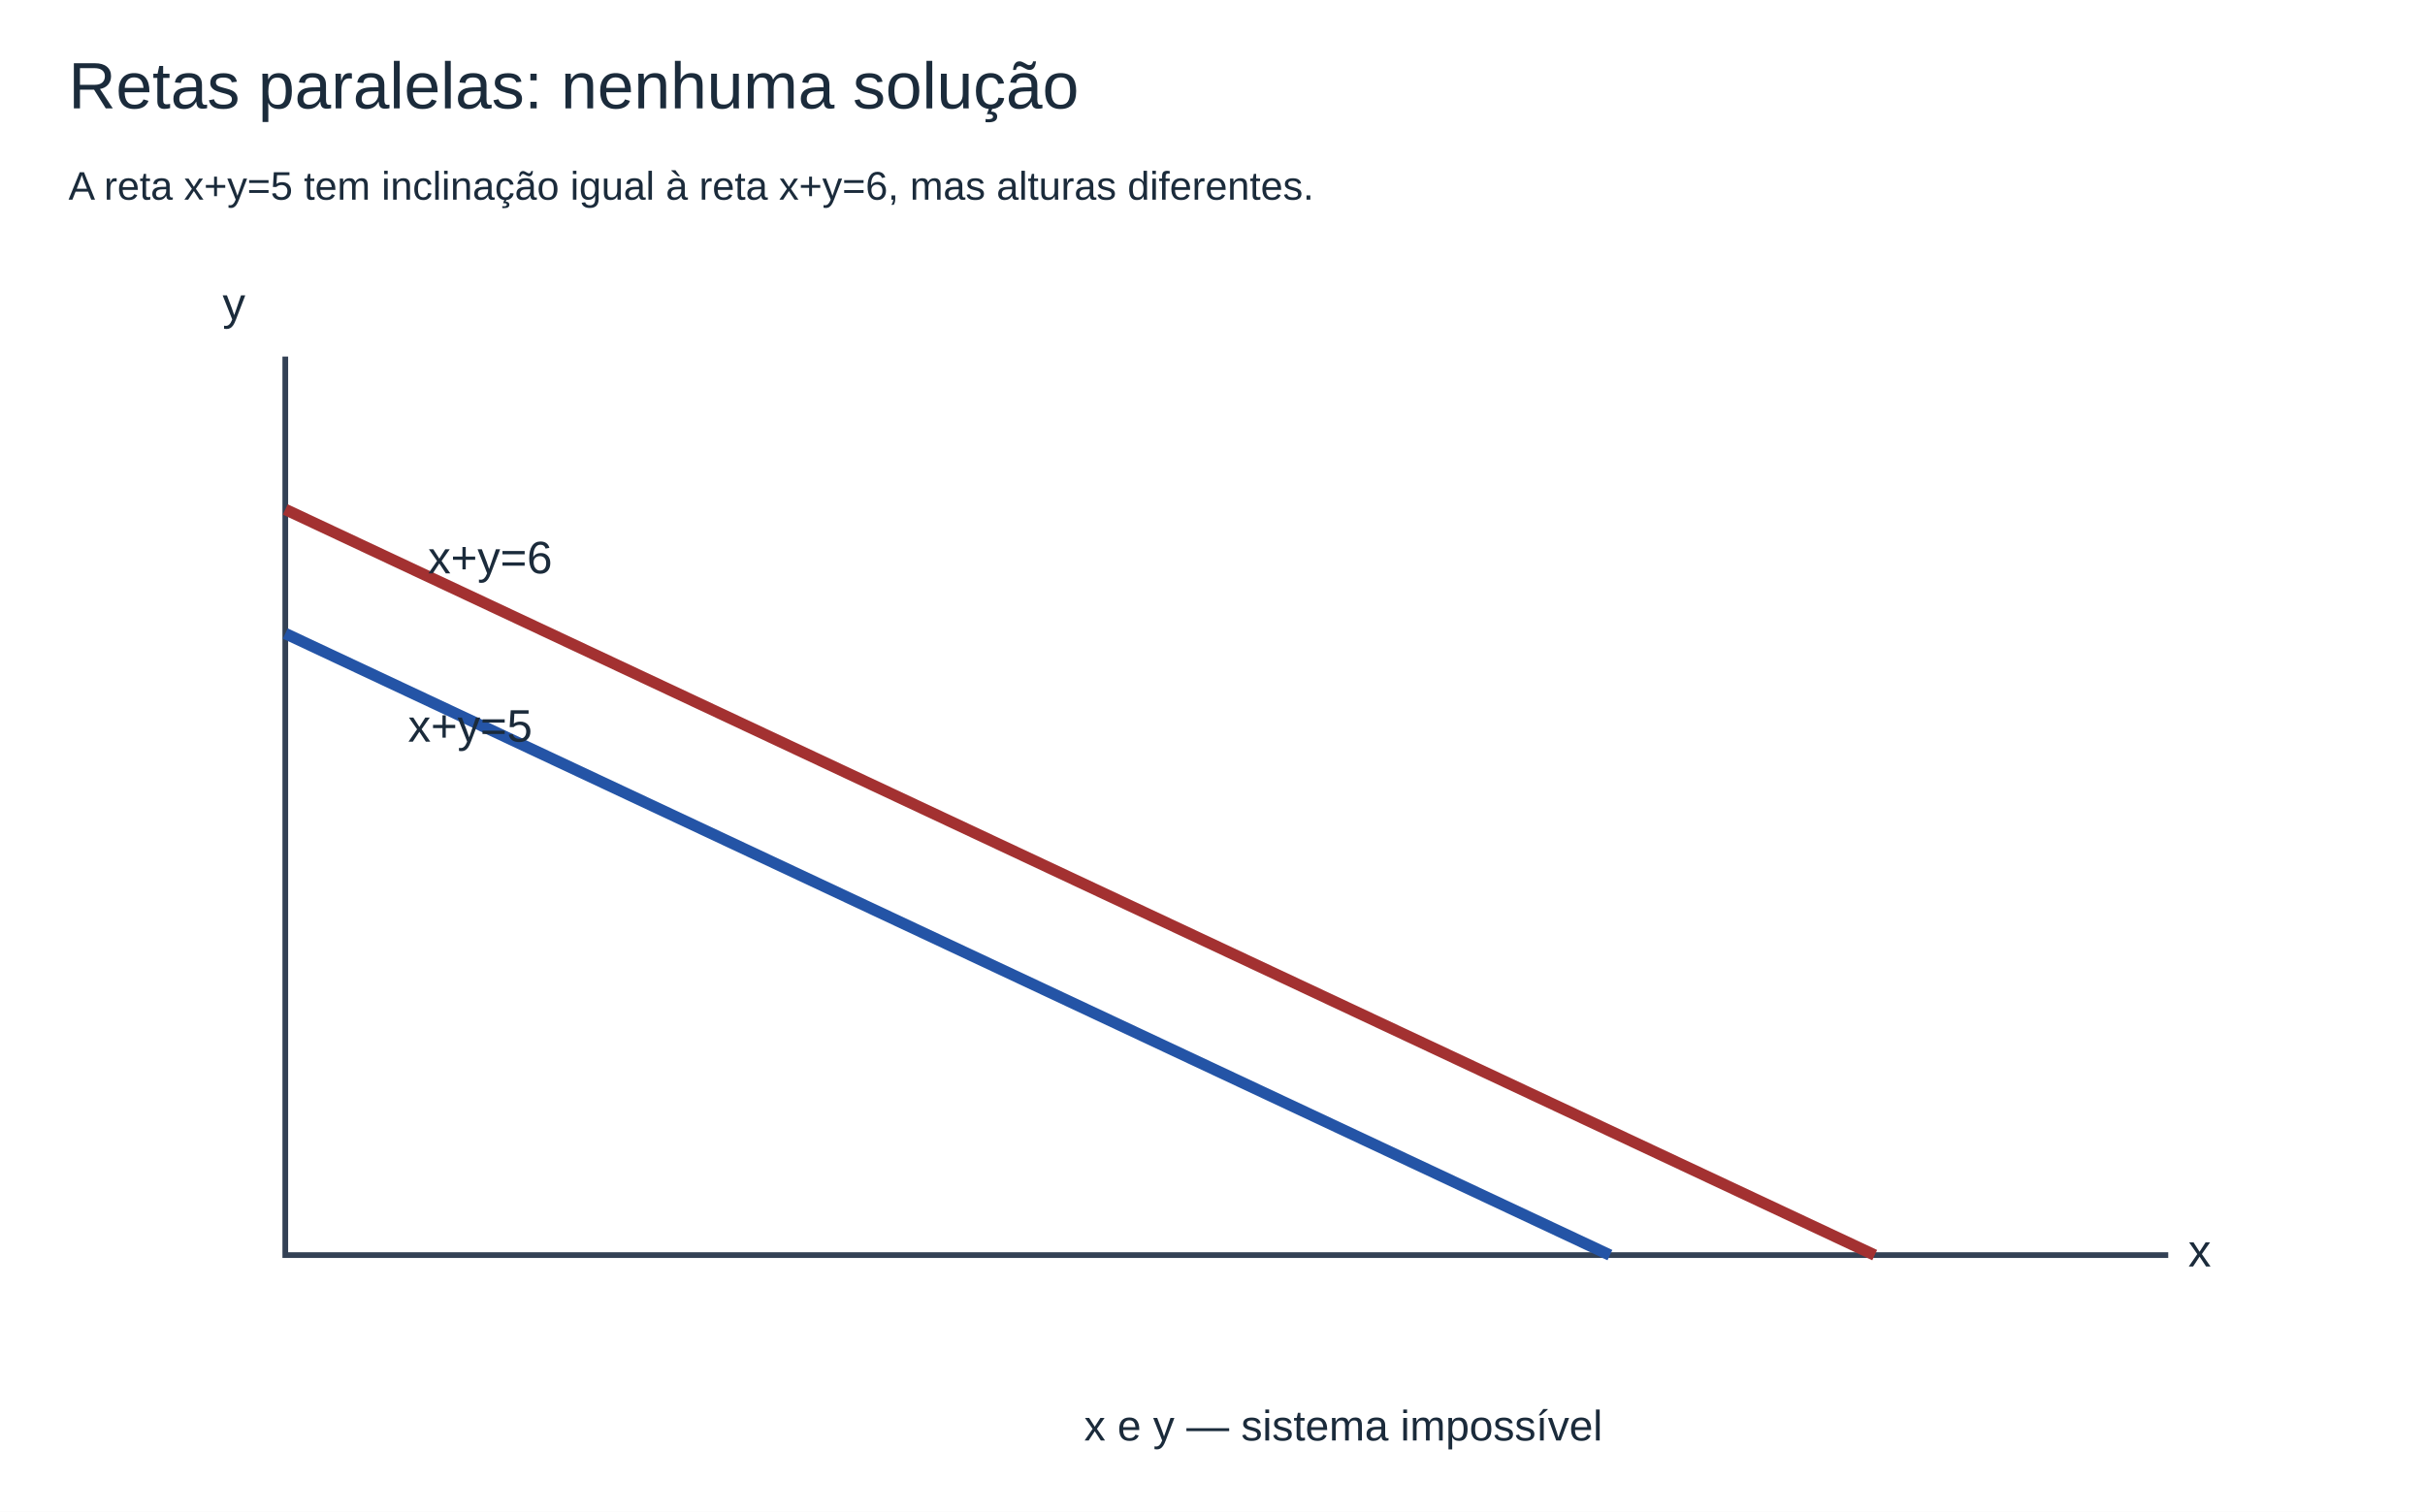
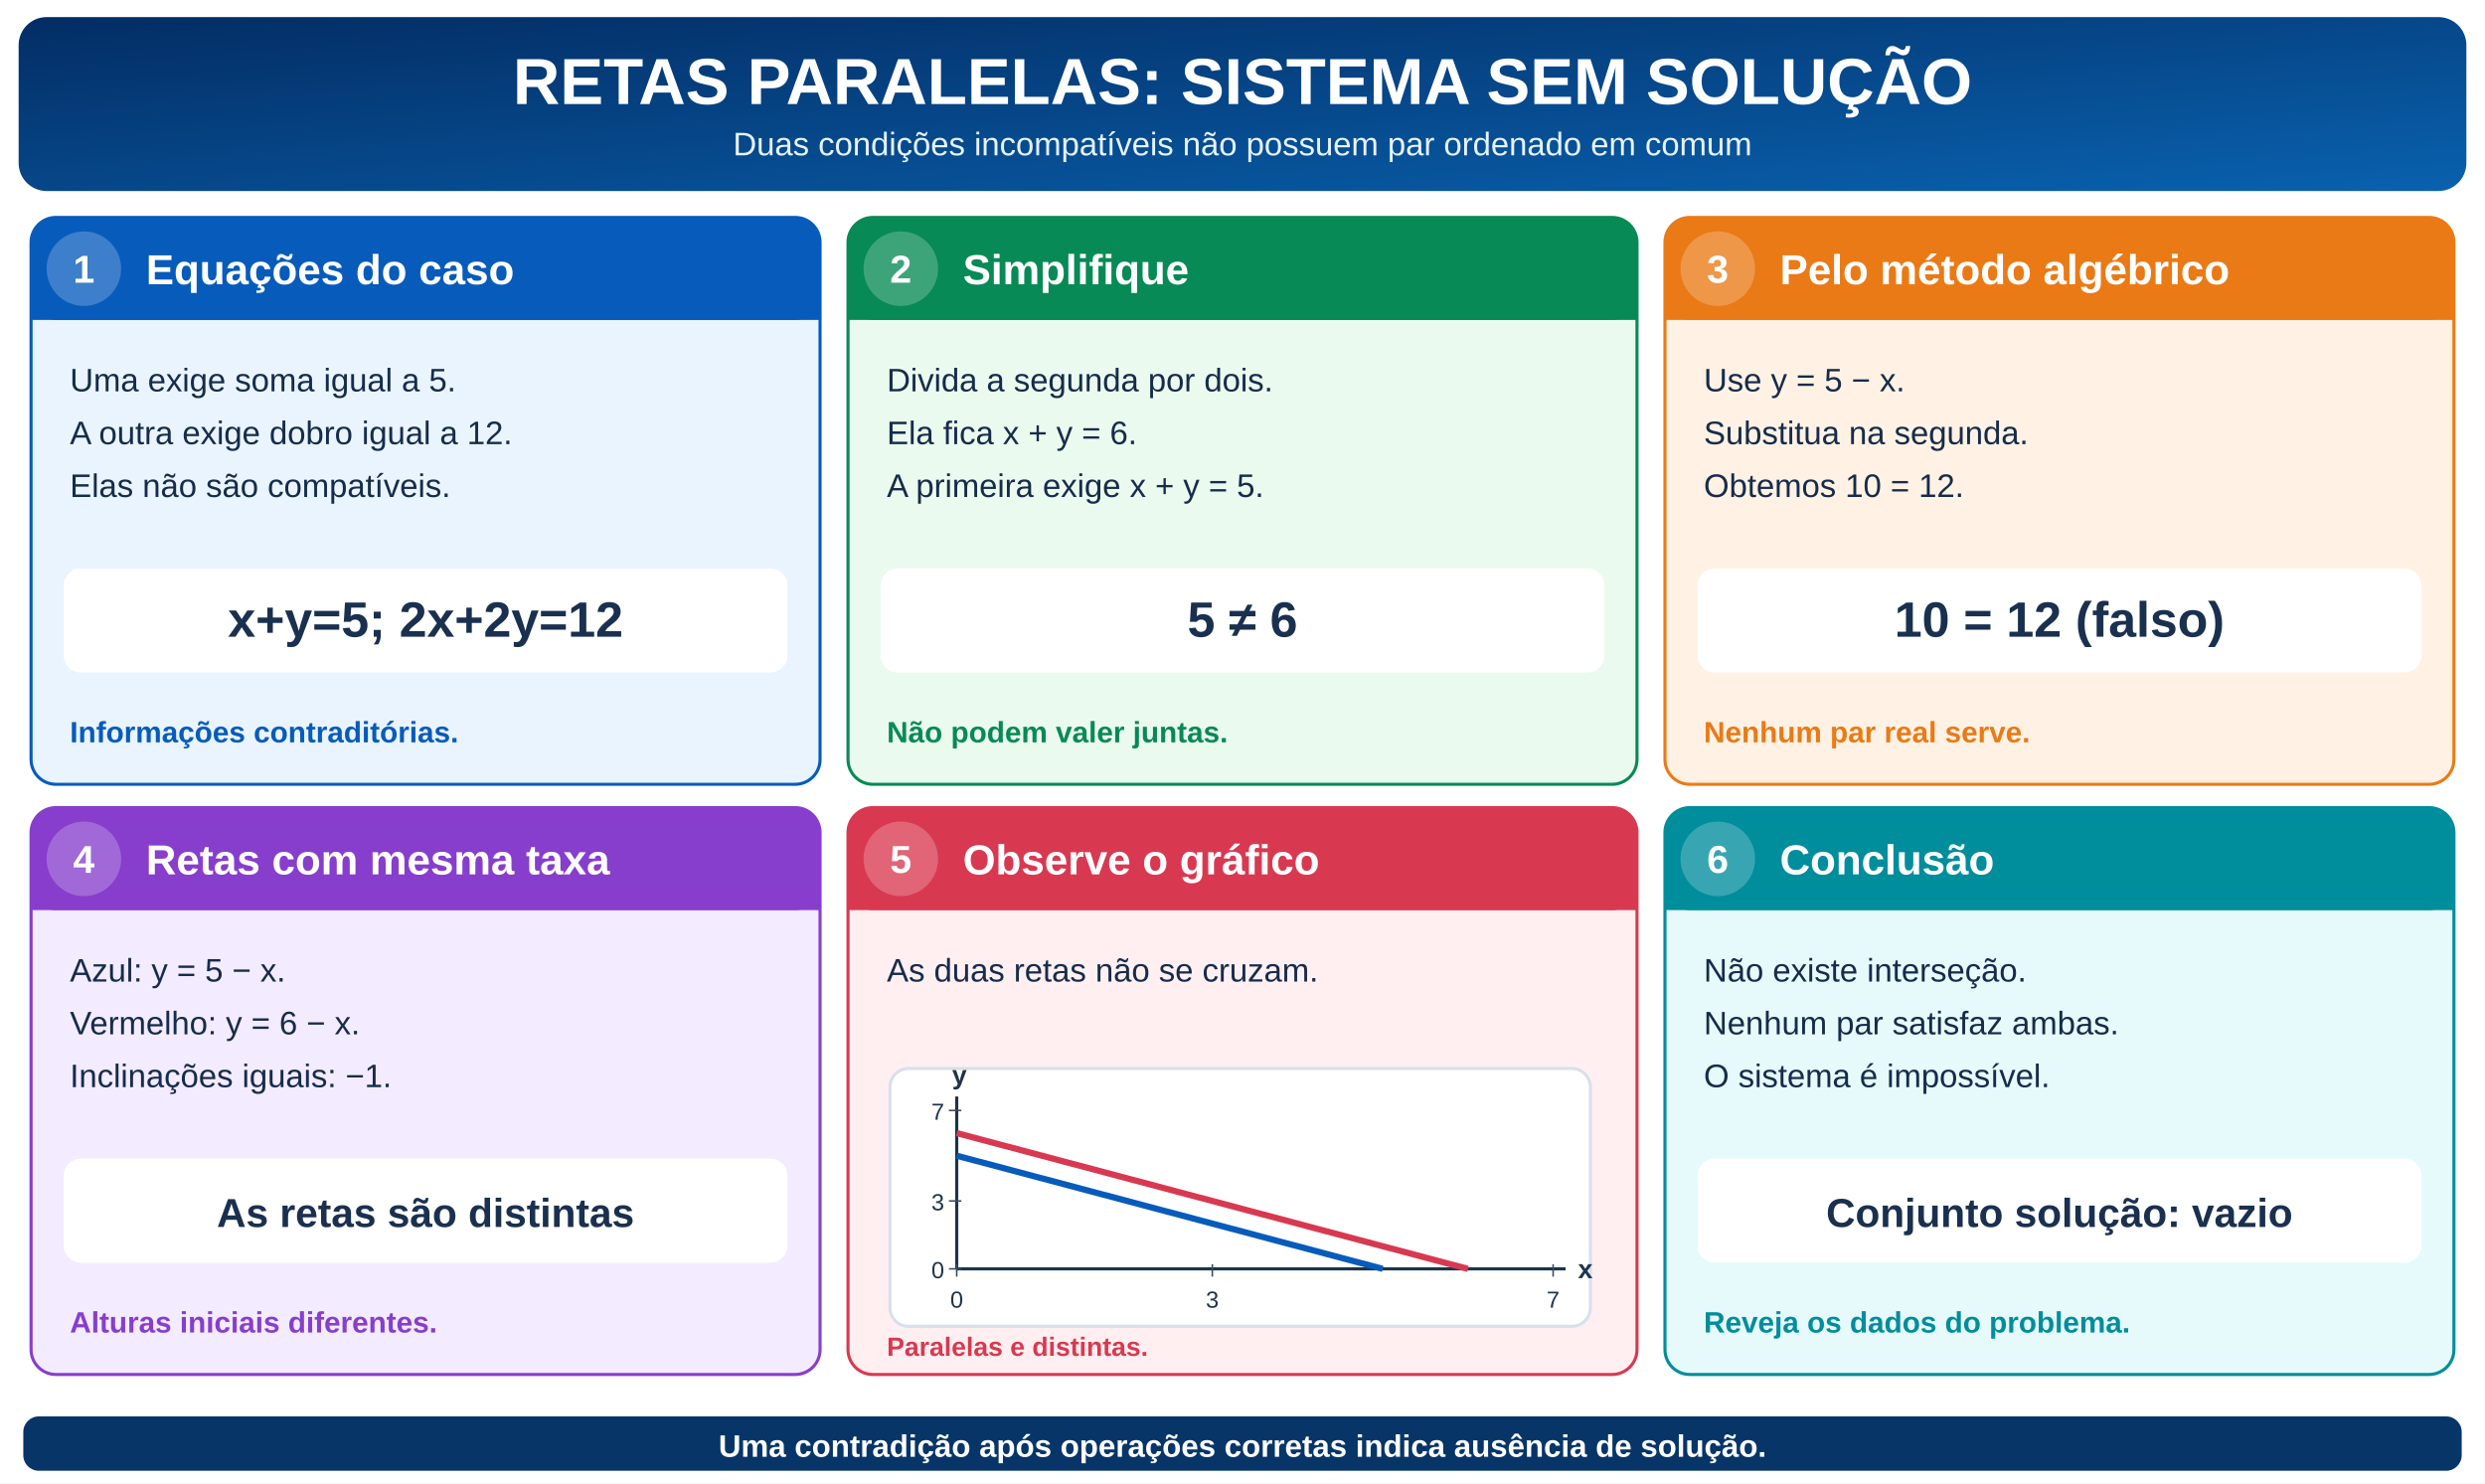
- <svg xmlns="http://www.w3.org/2000/svg" role="img" aria-labelledby="t d" viewBox="0 0 850 530">
-   <rect width="850" height="530" fill="#fff" />
-   <text x="24" y="38" font-size="23" font-family="Arial,sans-serif" fill="#1b2b3b">Retas paralelas: nenhuma solução</text>
-   <text x="24" y="70" font-size="14" font-family="Arial,sans-serif" fill="#1b2b3b">A reta x+y=5 tem inclinação igual à reta x+y=6, mas alturas diferentes.</text>
-   <g stroke="#334155" stroke-width="2">
-     <path d="M100 125 V440 H760" fill="none" />
-   </g>
-   <polyline points="100.0,222.1 564.3,440.0" fill="none" stroke="#2454a6" stroke-width="4" />
-   <polyline points="100.0,178.6 657.1,440.0" fill="none" stroke="#a33131" stroke-width="4" />
-   <text x="150" y="201" font-size="16" font-family="Arial,sans-serif" fill="#1b2b3b">x+y=6</text>
-   <text x="143" y="260" font-size="16" font-family="Arial,sans-serif" fill="#1b2b3b">x+y=5</text>
-   <text x="767" y="444" font-size="16" font-family="Arial,sans-serif" fill="#1b2b3b">x</text>
-   <text x="78" y="112" font-size="16" font-family="Arial,sans-serif" fill="#1b2b3b">y</text>
-   <text x="380" y="505" font-size="15" font-family="Arial,sans-serif" fill="#1b2b3b">x e y — sistema impossível</text>
+ <svg xmlns="http://www.w3.org/2000/svg" viewBox="0 0 1600 955" role="img" aria-labelledby="title desc">
+   <rect x="0" y="0" width="1600" height="955" rx="0" fill="#fff" />
+   <defs>
+     <linearGradient id="blue" x1="0" y1="0" x2="1" y2="1">
+       <stop offset="0" stop-color="#032d64" />
+       <stop offset="1" stop-color="#0961ae" />
+     </linearGradient>
+   </defs>
+   <rect x="12" y="11" width="1576" height="112" rx="18" fill="url(#blue)" />
+   <text x="800" y="67" text-anchor="middle" font-family="Arial,DejaVu Sans,sans-serif" font-size="42" font-weight="700" fill="#fff">RETAS PARALELAS: SISTEMA SEM SOLUÇÃO</text>
+   <text x="800" y="100" text-anchor="middle" font-family="Arial,DejaVu Sans,sans-serif" font-size="21" font-weight="400" fill="#e6f3ff">Duas condições incompatíveis não possuem par ordenado em comum</text>
+   <rect x="20" y="140" width="508" height="365" rx="16" fill="#e9f4ff" stroke="#075bbb" stroke-width="2" />
+   <rect x="20" y="140" width="508" height="66" rx="16" fill="#075bbb" />
+   <rect x="20" y="189" width="508" height="17" rx="0" fill="#075bbb" />
+   <circle cx="54" cy="173" r="24" fill="#fff" opacity=".22" />
+   <text x="54" y="182" text-anchor="middle" font-family="Arial,DejaVu Sans,sans-serif" font-size="25" font-weight="700" fill="#fff">1</text>
+   <text x="94" y="183" text-anchor="start" font-family="Arial,DejaVu Sans,sans-serif" font-size="27" font-weight="700" fill="#fff">Equações do caso</text>
+   <text x="45" y="252" text-anchor="start" font-family="Arial,DejaVu Sans,sans-serif" font-size="21" font-weight="400" fill="#162c4a">Uma exige soma igual a 5.</text>
+   <text x="45" y="286" text-anchor="start" font-family="Arial,DejaVu Sans,sans-serif" font-size="21" font-weight="400" fill="#162c4a">A outra exige dobro igual a 12.</text>
+   <text x="45" y="320" text-anchor="start" font-family="Arial,DejaVu Sans,sans-serif" font-size="21" font-weight="400" fill="#162c4a">Elas não são compatíveis.</text>
+   <rect x="41" y="366" width="466" height="67" rx="11" fill="#fff" />
+   <text x="274" y="410" text-anchor="middle" font-family="Arial,DejaVu Sans,sans-serif" font-size="32" font-weight="700" fill="#1a304f">x+y=5; 2x+2y=12</text>
+   <text x="45" y="478" text-anchor="start" font-family="Arial,DejaVu Sans,sans-serif" font-size="19" font-weight="700" fill="#075bbb">Informações contraditórias.</text>
+   <rect x="546" y="140" width="508" height="365" rx="16" fill="#ebfaee" stroke="#078a55" stroke-width="2" />
+   <rect x="546" y="140" width="508" height="66" rx="16" fill="#078a55" />
+   <rect x="546" y="189" width="508" height="17" rx="0" fill="#078a55" />
+   <circle cx="580" cy="173" r="24" fill="#fff" opacity=".22" />
+   <text x="580" y="182" text-anchor="middle" font-family="Arial,DejaVu Sans,sans-serif" font-size="25" font-weight="700" fill="#fff">2</text>
+   <text x="620" y="183" text-anchor="start" font-family="Arial,DejaVu Sans,sans-serif" font-size="27" font-weight="700" fill="#fff">Simplifique</text>
+   <text x="571" y="252" text-anchor="start" font-family="Arial,DejaVu Sans,sans-serif" font-size="21" font-weight="400" fill="#162c4a">Divida a segunda por dois.</text>
+   <text x="571" y="286" text-anchor="start" font-family="Arial,DejaVu Sans,sans-serif" font-size="21" font-weight="400" fill="#162c4a">Ela fica x + y = 6.</text>
+   <text x="571" y="320" text-anchor="start" font-family="Arial,DejaVu Sans,sans-serif" font-size="21" font-weight="400" fill="#162c4a">A primeira exige x + y = 5.</text>
+   <rect x="567" y="366" width="466" height="67" rx="11" fill="#fff" />
+   <text x="800" y="410" text-anchor="middle" font-family="Arial,DejaVu Sans,sans-serif" font-size="32" font-weight="700" fill="#1a304f">5 ≠ 6</text>
+   <text x="571" y="478" text-anchor="start" font-family="Arial,DejaVu Sans,sans-serif" font-size="19" font-weight="700" fill="#078a55">Não podem valer juntas.</text>
+   <rect x="1072" y="140" width="508" height="365" rx="16" fill="#fff2e4" stroke="#ea7a16" stroke-width="2" />
+   <rect x="1072" y="140" width="508" height="66" rx="16" fill="#ea7a16" />
+   <rect x="1072" y="189" width="508" height="17" rx="0" fill="#ea7a16" />
+   <circle cx="1106" cy="173" r="24" fill="#fff" opacity=".22" />
+   <text x="1106" y="182" text-anchor="middle" font-family="Arial,DejaVu Sans,sans-serif" font-size="25" font-weight="700" fill="#fff">3</text>
+   <text x="1146" y="183" text-anchor="start" font-family="Arial,DejaVu Sans,sans-serif" font-size="27" font-weight="700" fill="#fff">Pelo método algébrico</text>
+   <text x="1097" y="252" text-anchor="start" font-family="Arial,DejaVu Sans,sans-serif" font-size="21" font-weight="400" fill="#162c4a">Use y = 5 − x.</text>
+   <text x="1097" y="286" text-anchor="start" font-family="Arial,DejaVu Sans,sans-serif" font-size="21" font-weight="400" fill="#162c4a">Substitua na segunda.</text>
+   <text x="1097" y="320" text-anchor="start" font-family="Arial,DejaVu Sans,sans-serif" font-size="21" font-weight="400" fill="#162c4a">Obtemos 10 = 12.</text>
+   <rect x="1093" y="366" width="466" height="67" rx="11" fill="#fff" />
+   <text x="1326" y="410" text-anchor="middle" font-family="Arial,DejaVu Sans,sans-serif" font-size="32" font-weight="700" fill="#1a304f">10 = 12  (falso)</text>
+   <text x="1097" y="478" text-anchor="start" font-family="Arial,DejaVu Sans,sans-serif" font-size="19" font-weight="700" fill="#ea7a16">Nenhum par real serve.</text>
+   <rect x="20" y="520" width="508" height="365" rx="16" fill="#f3ebff" stroke="#873ecc" stroke-width="2" />
+   <rect x="20" y="520" width="508" height="66" rx="16" fill="#873ecc" />
+   <rect x="20" y="569" width="508" height="17" rx="0" fill="#873ecc" />
+   <circle cx="54" cy="553" r="24" fill="#fff" opacity=".22" />
+   <text x="54" y="562" text-anchor="middle" font-family="Arial,DejaVu Sans,sans-serif" font-size="25" font-weight="700" fill="#fff">4</text>
+   <text x="94" y="563" text-anchor="start" font-family="Arial,DejaVu Sans,sans-serif" font-size="27" font-weight="700" fill="#fff">Retas com mesma taxa</text>
+   <text x="45" y="632" text-anchor="start" font-family="Arial,DejaVu Sans,sans-serif" font-size="21" font-weight="400" fill="#162c4a">Azul: y = 5 − x.</text>
+   <text x="45" y="666" text-anchor="start" font-family="Arial,DejaVu Sans,sans-serif" font-size="21" font-weight="400" fill="#162c4a">Vermelho: y = 6 − x.</text>
+   <text x="45" y="700" text-anchor="start" font-family="Arial,DejaVu Sans,sans-serif" font-size="21" font-weight="400" fill="#162c4a">Inclinações iguais: −1.</text>
+   <rect x="41" y="746" width="466" height="67" rx="11" fill="#fff" />
+   <text x="274" y="790" text-anchor="middle" font-family="Arial,DejaVu Sans,sans-serif" font-size="26" font-weight="700" fill="#1a304f">As retas são distintas</text>
+   <text x="45" y="858" text-anchor="start" font-family="Arial,DejaVu Sans,sans-serif" font-size="19" font-weight="700" fill="#873ecc">Alturas iniciais diferentes.</text>
+   <rect x="546" y="520" width="508" height="365" rx="16" fill="#ffeff1" stroke="#d83951" stroke-width="2" />
+   <rect x="546" y="520" width="508" height="66" rx="16" fill="#d83951" />
+   <rect x="546" y="569" width="508" height="17" rx="0" fill="#d83951" />
+   <circle cx="580" cy="553" r="24" fill="#fff" opacity=".22" />
+   <text x="580" y="562" text-anchor="middle" font-family="Arial,DejaVu Sans,sans-serif" font-size="25" font-weight="700" fill="#fff">5</text>
+   <text x="620" y="563" text-anchor="start" font-family="Arial,DejaVu Sans,sans-serif" font-size="27" font-weight="700" fill="#fff">Observe o gráfico</text>
+   <text x="571" y="632" text-anchor="start" font-family="Arial,DejaVu Sans,sans-serif" font-size="21" font-weight="400" fill="#162c4a">As duas retas não se cruzam.</text>
+   <rect x="573" y="688" width="451" height="166" rx="12" fill="#fff" stroke="#d6e0ed" stroke-width="2" />
+   <line x1="616" y1="817" x2="1008" y2="817" stroke="#1b344d" stroke-width="2" />
+   <line x1="616" y1="817" x2="616" y2="706" stroke="#1b344d" stroke-width="2" />
+   <line x1="616" y1="814" x2="616" y2="822" stroke="#344a63" stroke-width="1" />
+   <text x="616" y="842" text-anchor="middle" font-family="Arial,DejaVu Sans,sans-serif" font-size="15" font-weight="400" fill="#1e344e">0</text>
+   <line x1="780.571" y1="814" x2="780.571" y2="822" stroke="#344a63" stroke-width="1" />
+   <text x="780.571" y="842" text-anchor="middle" font-family="Arial,DejaVu Sans,sans-serif" font-size="15" font-weight="400" fill="#1e344e">3</text>
+   <line x1="1000" y1="814" x2="1000" y2="822" stroke="#344a63" stroke-width="1" />
+   <text x="1000" y="842" text-anchor="middle" font-family="Arial,DejaVu Sans,sans-serif" font-size="15" font-weight="400" fill="#1e344e">7</text>
+   <line x1="611" y1="817" x2="619" y2="817" stroke="#344a63" stroke-width="1" />
+   <text x="608" y="823" text-anchor="end" font-family="Arial,DejaVu Sans,sans-serif" font-size="15" font-weight="400" fill="#1e344e">0</text>
+   <line x1="611" y1="773.286" x2="619" y2="773.286" stroke="#344a63" stroke-width="1" />
+   <text x="608" y="779.286" text-anchor="end" font-family="Arial,DejaVu Sans,sans-serif" font-size="15" font-weight="400" fill="#1e344e">3</text>
+   <line x1="611" y1="715" x2="619" y2="715" stroke="#344a63" stroke-width="1" />
+   <text x="608" y="721" text-anchor="end" font-family="Arial,DejaVu Sans,sans-serif" font-size="15" font-weight="400" fill="#1e344e">7</text>
+   <text x="1016" y="823" text-anchor="start" font-family="Arial,DejaVu Sans,sans-serif" font-size="17" font-weight="700" fill="#1e344e">x</text>
+   <text x="613" y="698" text-anchor="start" font-family="Arial,DejaVu Sans,sans-serif" font-size="17" font-weight="700" fill="#1e344e">y</text>
+   <polyline points="616,744.143 890.286,817" fill="none" stroke="#075bbb" stroke-width="4" />
+   <polyline points="616,729.571 945.143,817" fill="none" stroke="#d83951" stroke-width="4" />
+   <text x="571" y="873" text-anchor="start" font-family="Arial,DejaVu Sans,sans-serif" font-size="17" font-weight="700" fill="#d83951">Paralelas e distintas.</text>
+   <rect x="1072" y="520" width="508" height="365" rx="16" fill="#e6fafb" stroke="#008d9c" stroke-width="2" />
+   <rect x="1072" y="520" width="508" height="66" rx="16" fill="#008d9c" />
+   <rect x="1072" y="569" width="508" height="17" rx="0" fill="#008d9c" />
+   <circle cx="1106" cy="553" r="24" fill="#fff" opacity=".22" />
+   <text x="1106" y="562" text-anchor="middle" font-family="Arial,DejaVu Sans,sans-serif" font-size="25" font-weight="700" fill="#fff">6</text>
+   <text x="1146" y="563" text-anchor="start" font-family="Arial,DejaVu Sans,sans-serif" font-size="27" font-weight="700" fill="#fff">Conclusão</text>
+   <text x="1097" y="632" text-anchor="start" font-family="Arial,DejaVu Sans,sans-serif" font-size="21" font-weight="400" fill="#162c4a">Não existe interseção.</text>
+   <text x="1097" y="666" text-anchor="start" font-family="Arial,DejaVu Sans,sans-serif" font-size="21" font-weight="400" fill="#162c4a">Nenhum par satisfaz ambas.</text>
+   <text x="1097" y="700" text-anchor="start" font-family="Arial,DejaVu Sans,sans-serif" font-size="21" font-weight="400" fill="#162c4a">O sistema é impossível.</text>
+   <rect x="1093" y="746" width="466" height="67" rx="11" fill="#fff" />
+   <text x="1326" y="790" text-anchor="middle" font-family="Arial,DejaVu Sans,sans-serif" font-size="26" font-weight="700" fill="#1a304f">Conjunto solução: vazio</text>
+   <text x="1097" y="858" text-anchor="start" font-family="Arial,DejaVu Sans,sans-serif" font-size="19" font-weight="700" fill="#008d9c">Reveja os dados do problema.</text>
+   <rect x="15" y="912" width="1570" height="35" rx="10" fill="#073568" />
+   <text x="800" y="938" text-anchor="middle" font-family="Arial,DejaVu Sans,sans-serif" font-size="20" font-weight="700" fill="#fff">Uma contradição após operações corretas indica ausência de solução.</text>
</svg>
